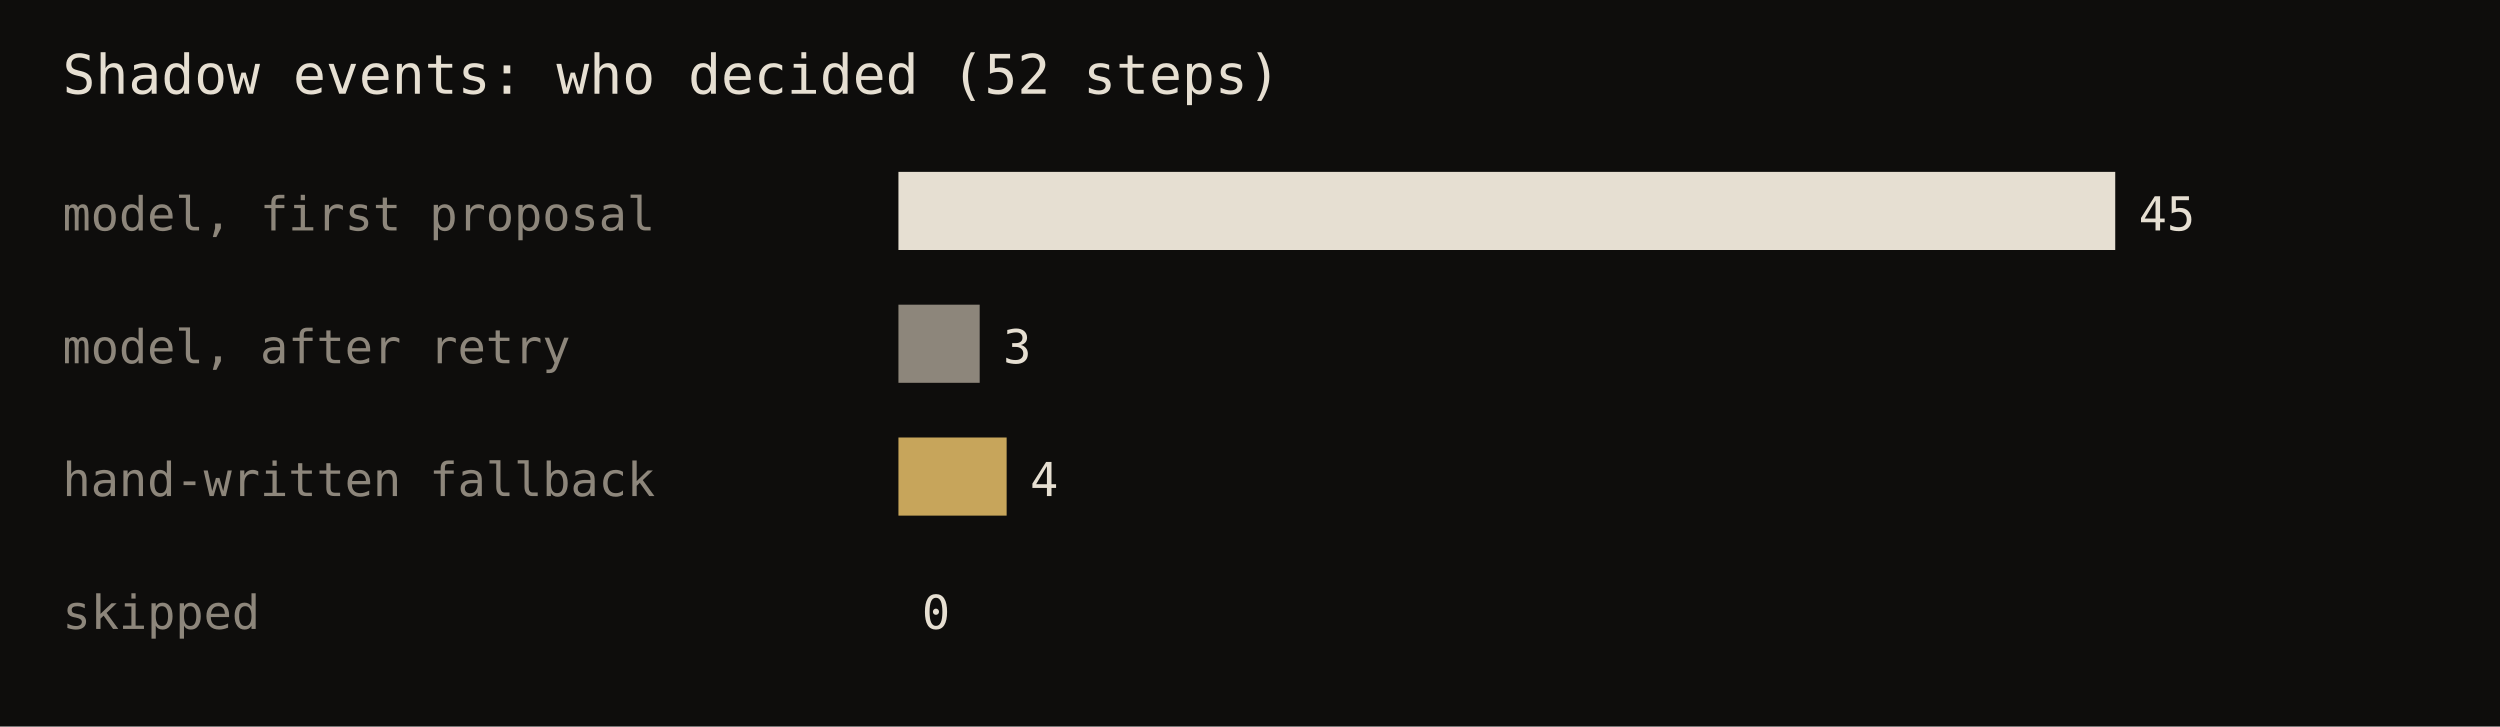
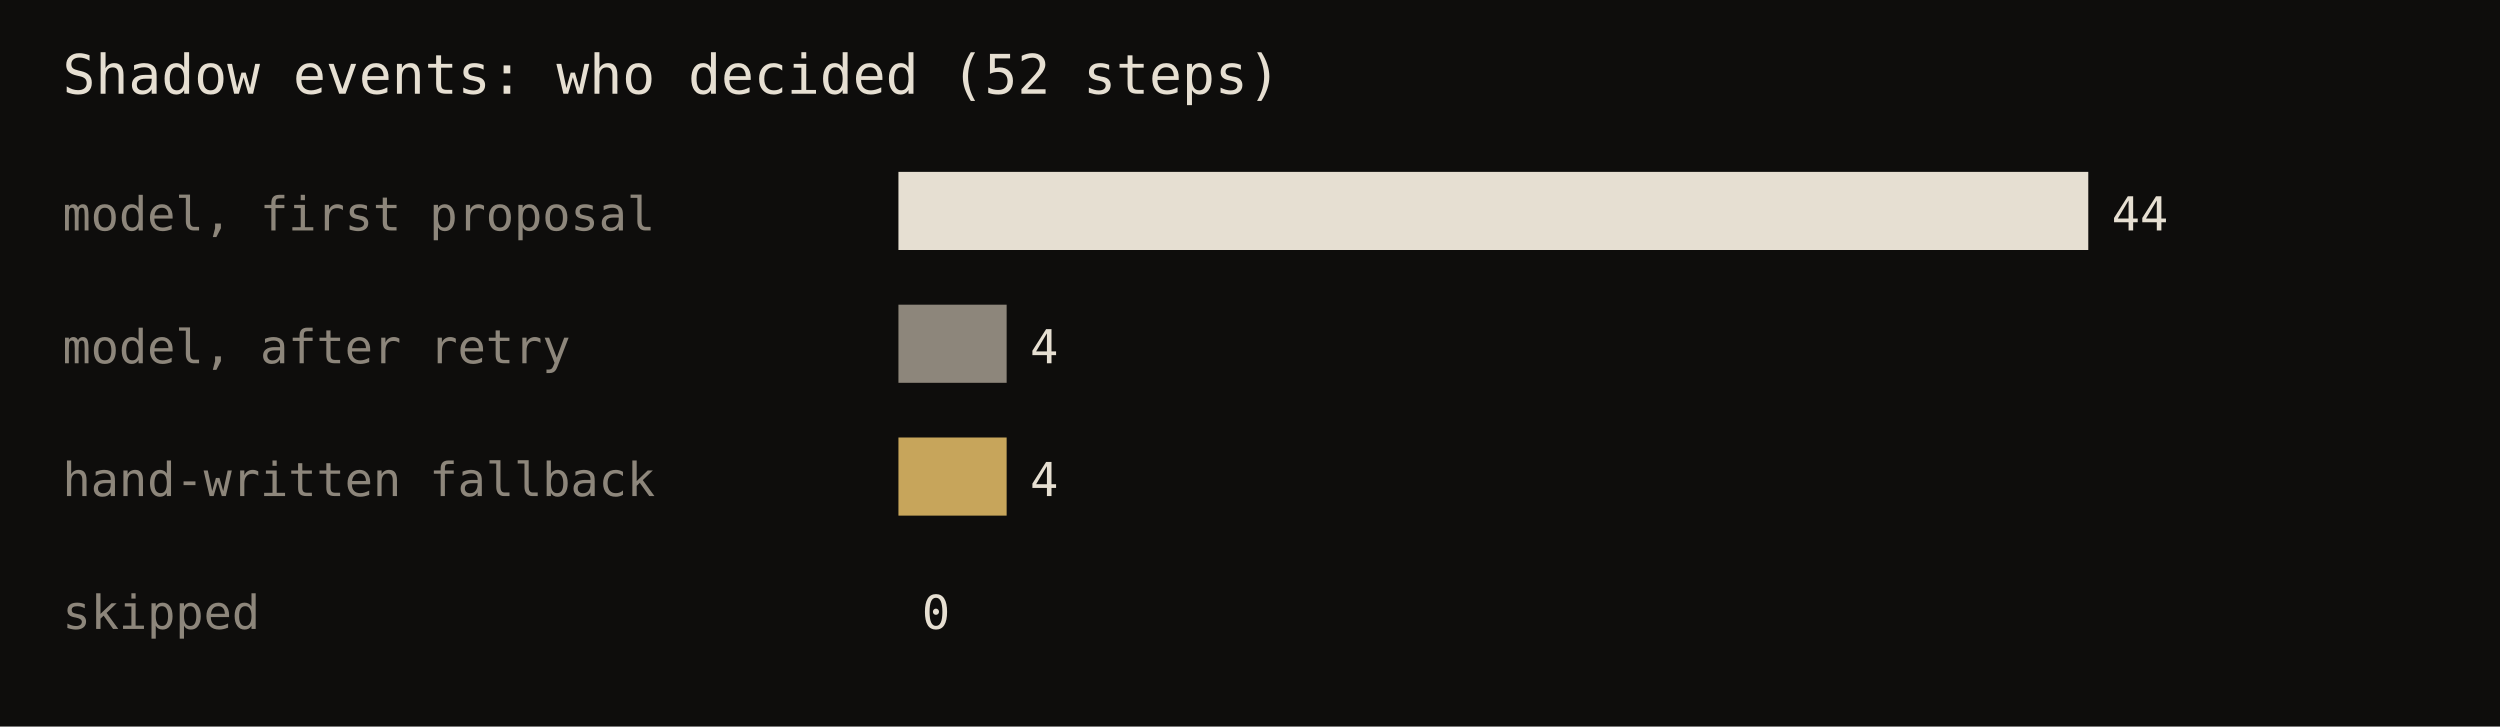
<svg xmlns="http://www.w3.org/2000/svg" width="640" height="186" font-family="ui-monospace, monospace" font-size="12">
  <rect width="100%" height="100%" fill="#0e0d0c" />
  <text x="16" y="24" fill="#e6dfd2" font-size="14">Shadow events: who decided (52 steps)</text>
  <text x="16" y="59" fill="#8d867b">model, first proposal</text>
-   <rect x="230" y="44" width="311.5" height="20" fill="#e6dfd2" />
-   <text x="547.5" y="59" fill="#e6dfd2">45</text>
+   <rect x="230" y="44" width="304.6" height="20" fill="#e6dfd2" />
+   <text x="540.6" y="59" fill="#e6dfd2">44</text>
  <text x="16" y="93" fill="#8d867b">model, after retry</text>
-   <rect x="230" y="78" width="20.8" height="20" fill="#8d867b" />
-   <text x="256.8" y="93" fill="#e6dfd2">3</text>
+   <rect x="230" y="78" width="27.7" height="20" fill="#8d867b" />
+   <text x="263.7" y="93" fill="#e6dfd2">4</text>
  <text x="16" y="127" fill="#8d867b">hand-written fallback</text>
  <rect x="230" y="112" width="27.7" height="20" fill="#c7a55b" />
  <text x="263.7" y="127" fill="#e6dfd2">4</text>
  <text x="16" y="161" fill="#8d867b">skipped</text>
  <rect x="230" y="146" width="0.0" height="20" fill="#b23a2f" />
  <text x="236.0" y="161" fill="#e6dfd2">0</text>
</svg>
